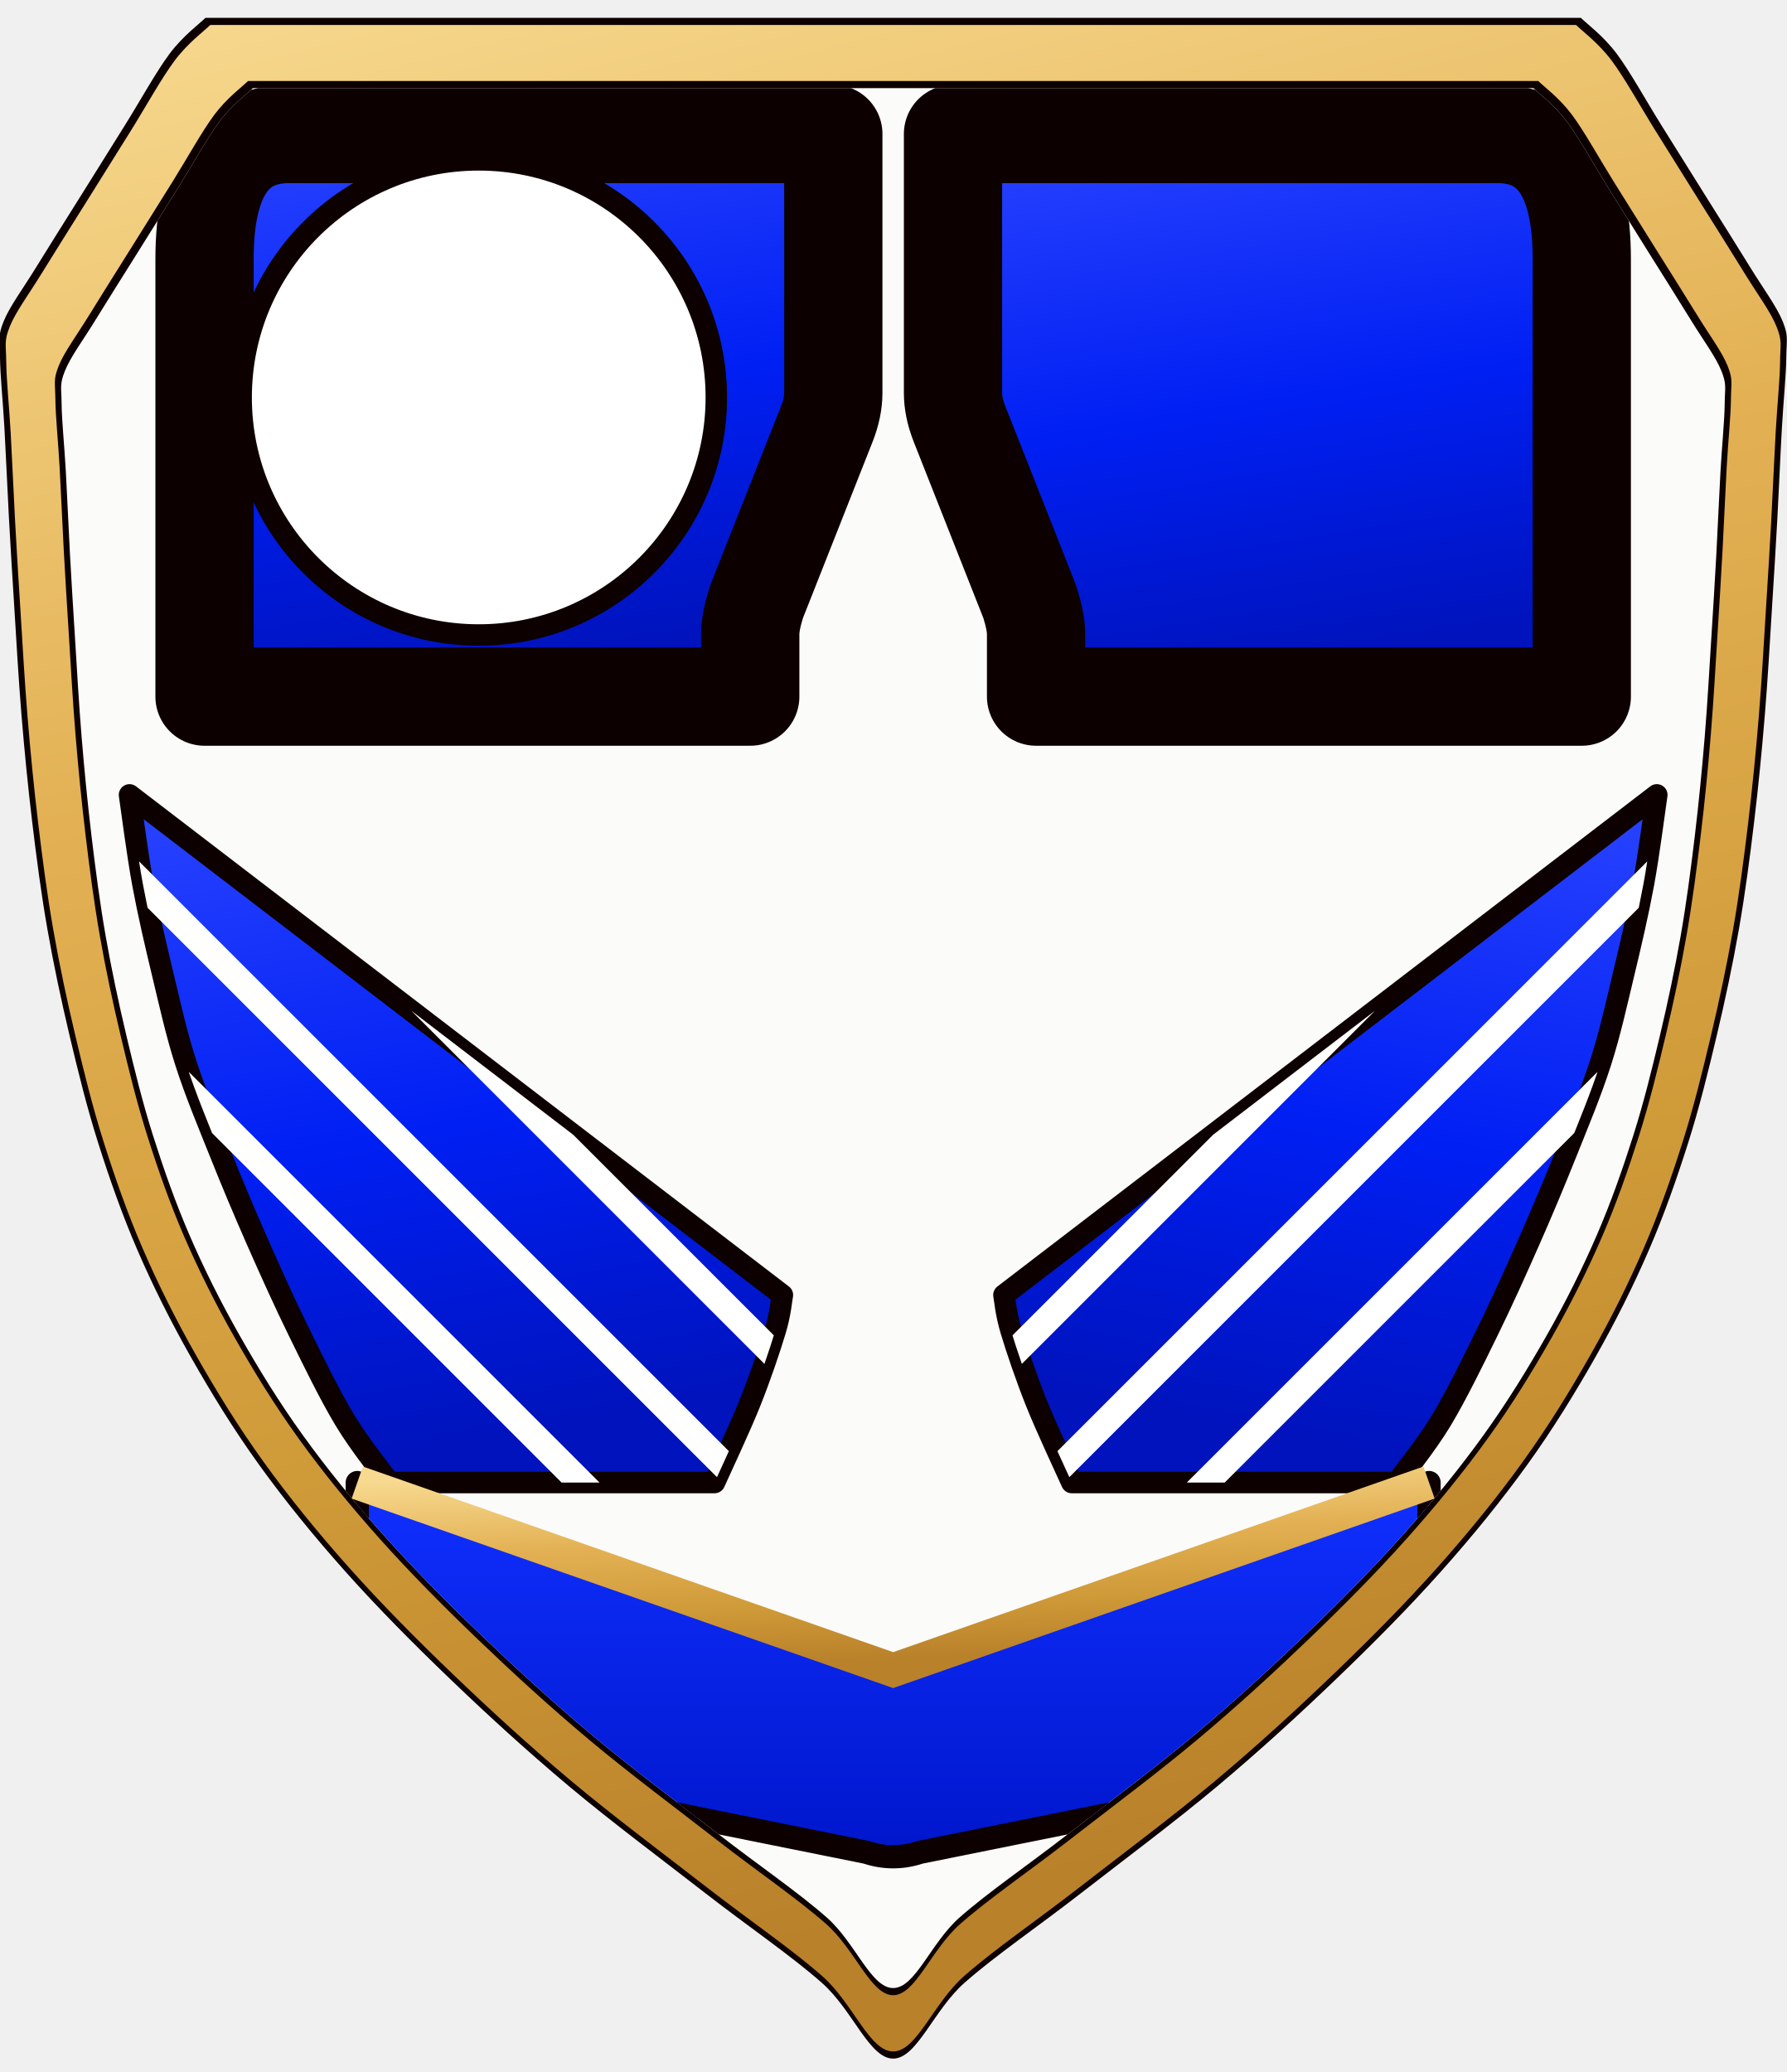
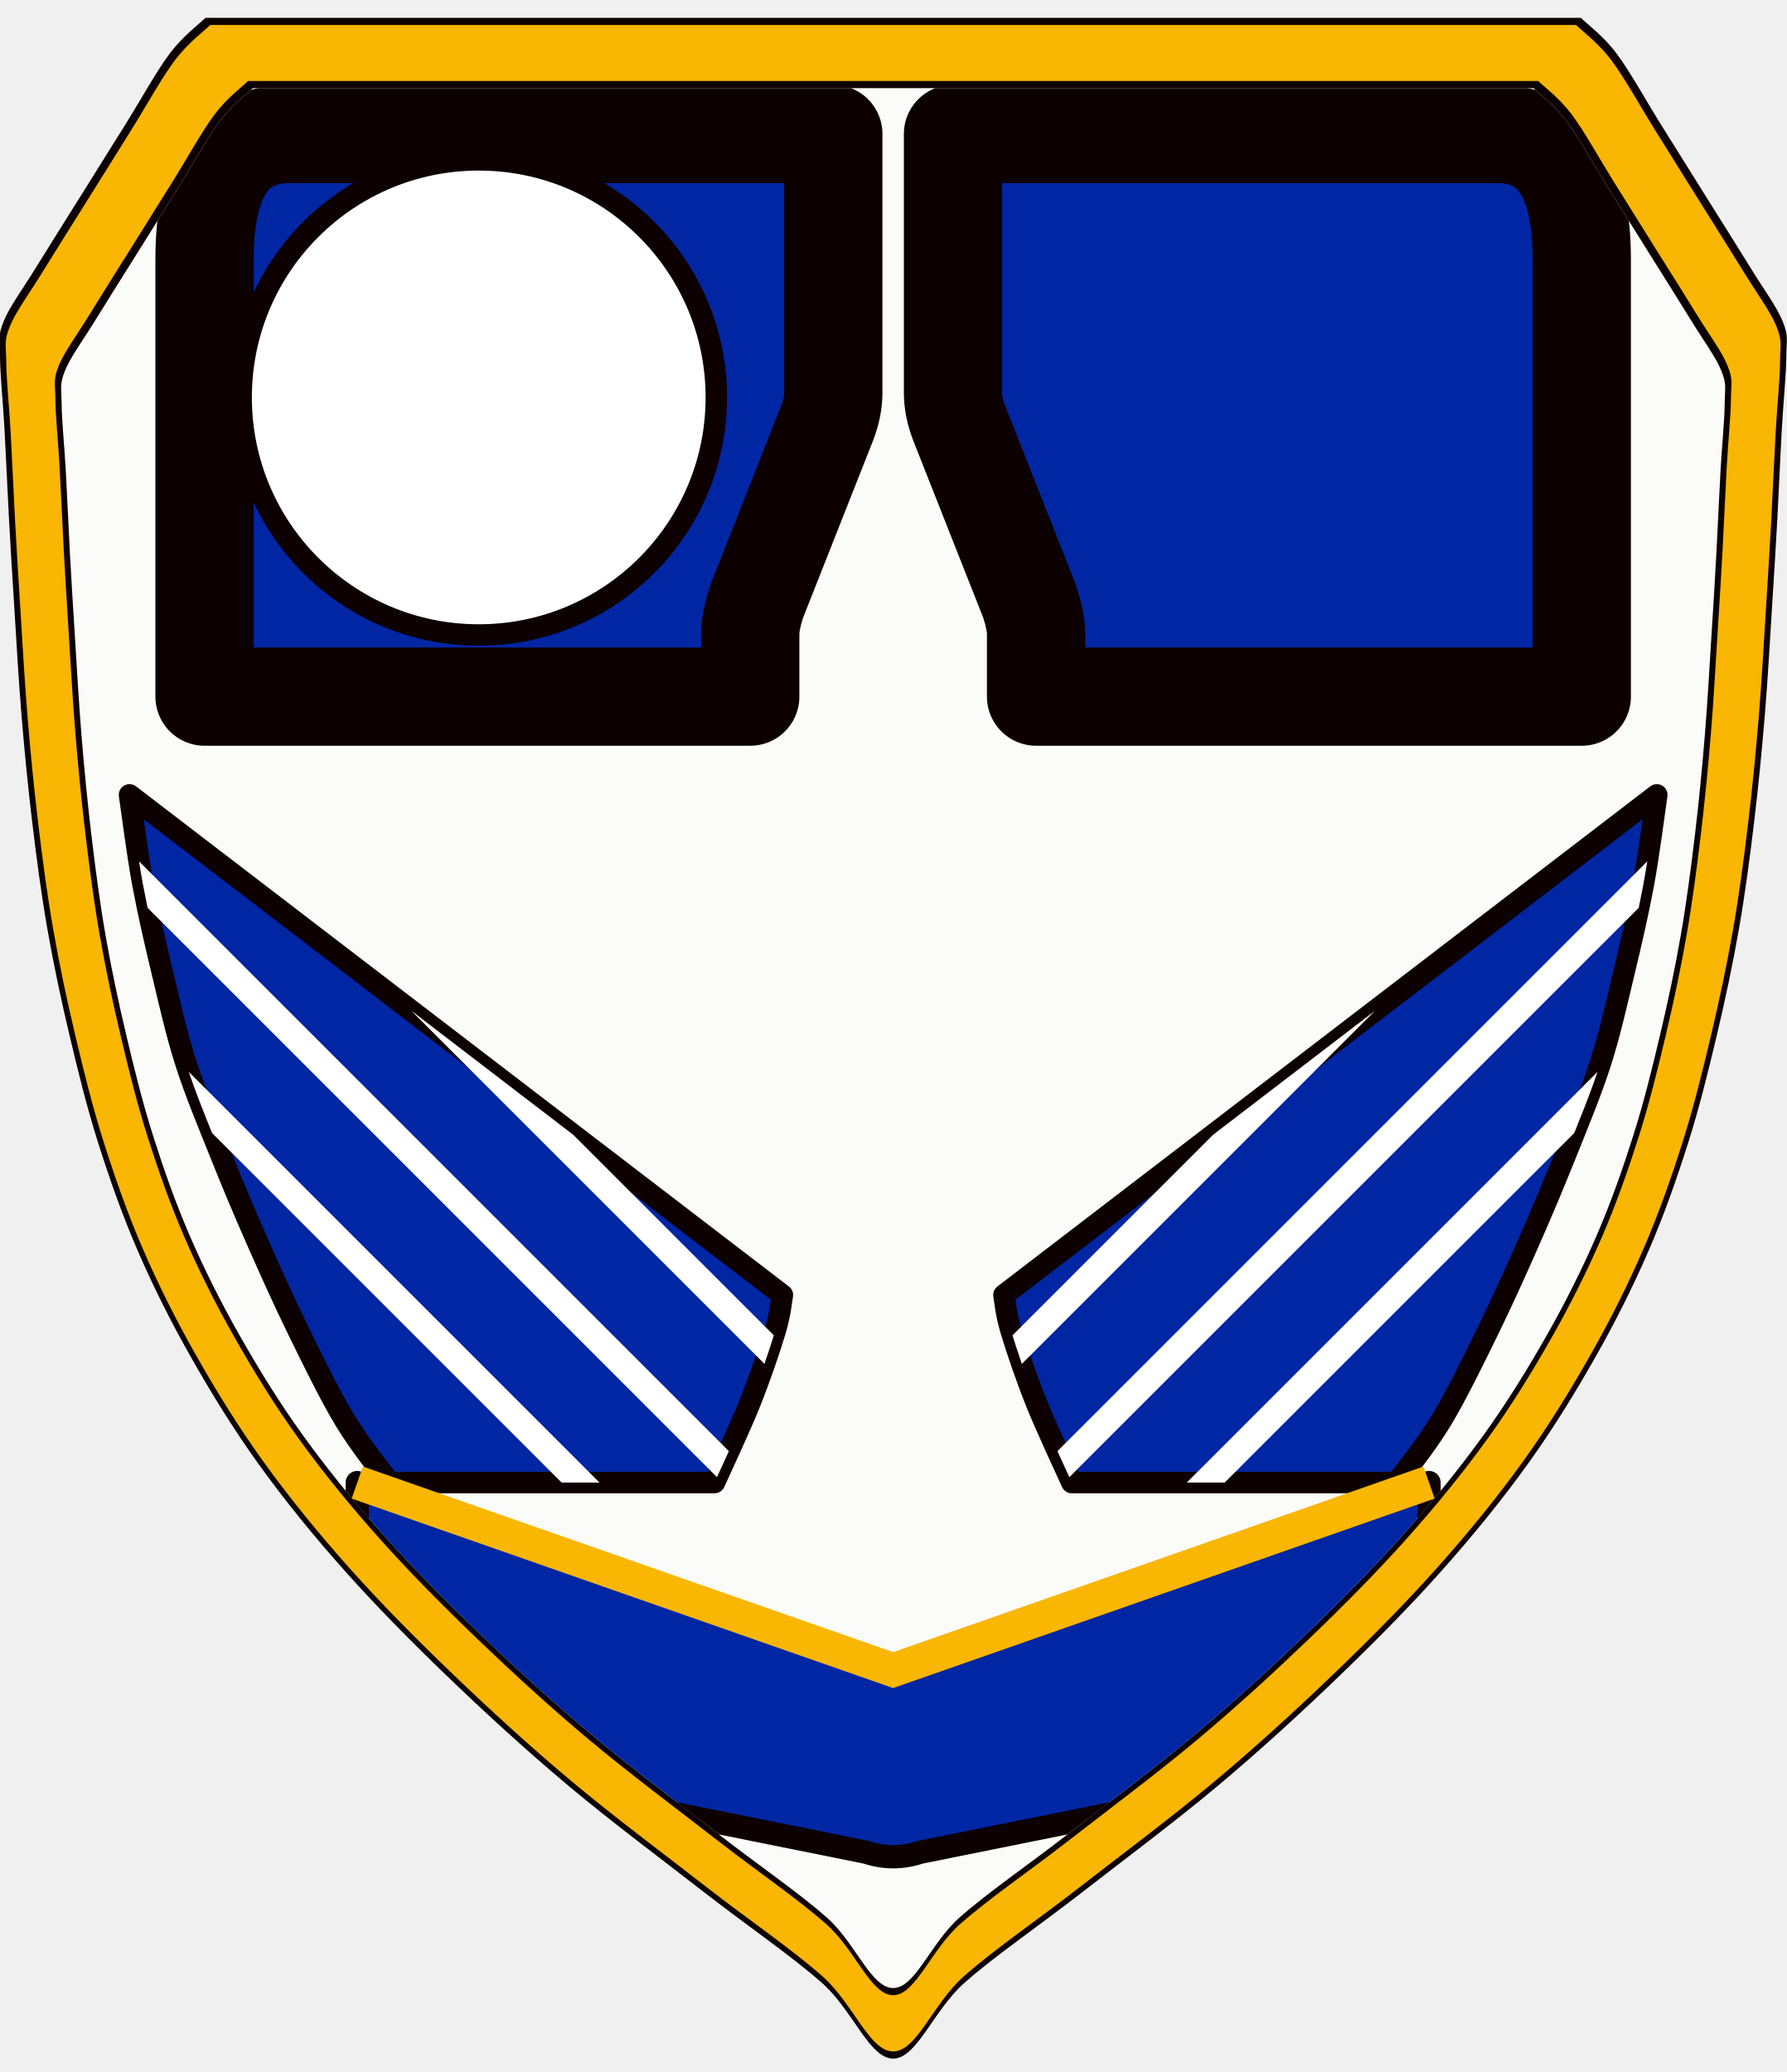
<svg xmlns="http://www.w3.org/2000/svg" viewBox="0 0 200 232">
  <defs>
-     <linearGradient id="fg" x1="0" y1="0" x2=".22" y2="1">
-       <stop offset="0" stop-color="#f7d98f" />
-       <stop offset=".38" stop-color="#e3b154" />
-       <stop offset=".72" stop-color="#cf9a38" />
-       <stop offset="1" stop-color="#b9812a" />
+     <linearGradient id="fg" x1="0" y1="0" x2="0" y2="1">
+       <stop offset="0" stop-color="#f9b602" />
+       <stop offset="1" stop-color="#f9b602" />
    </linearGradient>
-     <linearGradient id="fb" x1="0" y1="0" x2=".18" y2="1">
-       <stop offset="0" stop-color="#2a44ff" />
-       <stop offset=".55" stop-color="#001ff3" />
-       <stop offset="1" stop-color="#0013bd" />
+     <linearGradient id="fb" x1="0" y1="0" x2="0" y2="1">
+       <stop offset="0" stop-color="#0026a4" />
+       <stop offset="1" stop-color="#0026a4" />
    </linearGradient>
    <linearGradient id="fr" x1="0" y1="0" x2="0" y2="1">
-       <stop offset="0" stop-color="#1030ff" />
-       <stop offset="1" stop-color="#0016cc" />
+       <stop offset="0" stop-color="#0026a4" />
+       <stop offset="1" stop-color="#0026a4" />
    </linearGradient>
    <path id="fs" d="M 177.00 2.00 C 177.67 2.67 179.50 4.00 181.00 6.00 C 182.50 8.00 184.33 11.33 186.00 14.00 C 187.67 16.67 189.33 19.33 191.00 22.00 C 192.67 24.67 194.57 27.67 196.00 30.00 C 197.43 32.33 198.93 34.33 199.60 36.00 C 200.27 37.67 200.02 38.00 200.00 40.00 C 199.98 42.00 199.67 45.00 199.50 48.00 C 199.33 51.00 199.18 54.67 199.00 58.00 C 198.82 61.33 198.63 64.33 198.40 68.00 C 198.17 71.67 197.93 76.00 197.60 80.00 C 197.27 84.00 196.88 88.00 196.40 92.00 C 195.92 96.00 195.40 100.00 194.70 104.00 C 194.00 108.00 193.15 112.00 192.20 116.00 C 191.25 120.00 190.27 124.00 189.00 128.00 C 187.73 132.00 186.33 136.00 184.60 140.00 C 182.87 144.00 180.87 148.00 178.60 152.00 C 176.33 156.00 173.88 160.00 171.00 164.00 C 168.12 168.00 164.87 172.00 161.30 176.00 C 157.73 180.00 153.77 184.00 149.60 188.00 C 145.43 192.00 141.07 196.00 136.30 200.00 C 131.53 204.00 125.72 208.33 121.00 212.00 C 116.28 215.67 111.50 218.92 108.00 222.00 C 104.50 225.08 102.67 230.50 100.00 230.50 C 97.33 230.50 95.50 225.08 92.00 222.00 C 88.50 218.92 83.72 215.67 79.00 212.00 C 74.28 208.33 68.47 204.00 63.70 200.00 C 58.93 196.00 54.57 192.00 50.40 188.00 C 46.23 184.00 42.27 180.00 38.70 176.00 C 35.13 172.00 31.88 168.00 29.00 164.00 C 26.12 160.00 23.67 156.00 21.40 152.00 C 19.13 148.00 17.13 144.00 15.40 140.00 C 13.67 136.00 12.27 132.00 11.00 128.00 C 9.73 124.00 8.75 120.00 7.80 116.00 C 6.85 112.00 6.00 108.00 5.30 104.00 C 4.60 100.00 4.08 96.00 3.60 92.00 C 3.12 88.00 2.73 84.00 2.40 80.00 C 2.07 76.00 1.83 71.67 1.60 68.00 C 1.37 64.33 1.18 61.33 1.00 58.00 C 0.82 54.67 0.67 51.00 0.50 48.00 C 0.33 45.00 0.02 42.00 0.00 40.00 C -0.02 38.00 -0.27 37.67 0.40 36.00 C 1.07 34.33 2.57 32.33 4.00 30.00 C 5.43 27.67 7.33 24.67 9.00 22.00 C 10.67 19.33 12.33 16.67 14.00 14.00 C 15.67 11.33 17.50 8.00 19.00 6.00 C 20.50 4.00 22.33 2.67 23.00 2.00 Z" />
    <clipPath id="ff">
      <use href="#fs" transform="translate(100 116) scale(.931) translate(-100 -116)" />
    </clipPath>
    <clipPath id="fa">
      <path d="M 14.5 89 C 14.75 90.67 15.38 95.67 16.00 99.00 C 16.62 102.33 17.40 105.67 18.20 109.00 C 19.00 112.33 19.73 115.67 20.80 119.00 C 21.87 122.33 23.27 125.67 24.60 129.00 C 25.93 132.33 27.33 135.67 28.80 139.00 C 30.27 142.33 31.77 145.67 33.40 149.00 C 35.03 152.33 36.90 156.17 38.60 159.00 C 40.30 161.83 42.77 164.83 43.60 166.00 L 80 166 C 80.67 164.50 82.87 159.83 84.00 157.00 C 85.13 154.17 86.20 151.00 86.80 149.00 C 87.40 147.00 87.47 145.67 87.60 145.00 Z" />
    </clipPath>
  </defs>
  <use href="#fs" fill="#0d0000" />
  <use href="#fs" fill="url(#fg)" transform="translate(100 116) scale(.993) translate(-100 -116)" />
  <use href="#fs" fill="#0d0000" transform="translate(100 116) scale(.938) translate(-100 -116)" />
  <use href="#fs" fill="#fbfbf9" transform="translate(100 116) scale(.931) translate(-100 -116)" />
  <g clip-path="url(#ff)">
    <g stroke="url(#fg)" stroke-width="3.4" stroke-linecap="butt">
      <path d="M 15 80.6 L 90 80.6" />
      <path d="M 185 80.6 L 110 80.6" />
    </g>
    <g stroke="#0d0000" stroke-width="11" stroke-linejoin="round" fill="url(#fb)">
      <path d="M 32.4 15 Q 22.9 15 22.9 29 L 22.9 78 L 84 78 L 84 71 Q 84 69.6 84.7 67.4 L 92.6 47.4 Q 93.3 45.6 93.3 44 L 93.3 15 Z" />
      <path d="M 167.6 15 Q 177.1 15 177.1 29 L 177.1 78 L 116 78 L 116 71 Q 116 69.6 115.3 67.4 L 107.4 47.4 Q 106.7 45.6 106.7 44 L 106.7 15 Z" />
    </g>
    <circle cx="53.6" cy="44.5" r="26.6" fill="#fff" stroke="#0d0000" stroke-width="2.4" />
    <path id="fav-arm" d="M 14.5 89 C 14.75 90.67 15.38 95.67 16.00 99.00 C 16.62 102.33 17.40 105.67 18.20 109.00 C 19.00 112.33 19.73 115.67 20.80 119.00 C 21.87 122.33 23.27 125.67 24.60 129.00 C 25.93 132.33 27.33 135.67 28.80 139.00 C 30.27 142.33 31.77 145.67 33.40 149.00 C 35.03 152.33 36.90 156.17 38.60 159.00 C 40.30 161.83 42.77 164.83 43.60 166.00 L 80 166 C 80.67 164.50 82.87 159.83 84.00 157.00 C 85.13 154.17 86.20 151.00 86.80 149.00 C 87.40 147.00 87.47 145.67 87.60 145.00 Z" fill="url(#fb)" stroke="#0d0000" stroke-width="2.4" stroke-linejoin="round" />
    <use href="#fav-arm" transform="translate(200 0) scale(-1 1)" />
    <g clip-path="url(#fa)" stroke="#ffffff" stroke-width="3" stroke-linecap="round">
      <path d="M -15 86 L 79 180" />
      <path d="M 3 86 L 97 180" />
      <path d="M 21 86 L 115 180" />
      <path d="M 39 86 L 133 180" />
    </g>
    <g clip-path="url(#fa)" transform="translate(200 0) scale(-1 1)" stroke="#ffffff" stroke-width="3" stroke-linecap="round">
      <path d="M -15 86 L 79 180" />
      <path d="M 3 86 L 97 180" />
      <path d="M 21 86 L 115 180" />
      <path d="M 39 86 L 133 180" />
    </g>
    <path d="M 40 166 L 100 187 L 160 166 L 160 192 Q 160 195.5 156.6 196.6 L 103 207.4 Q 100 208.4 97 207.4 L 43.4 196.6 Q 40 195.5 40 192 Z" fill="url(#fr)" stroke="#0d0000" stroke-width="2.6" stroke-linejoin="round" />
    <path d="M 40 166 L 100 187 L 160 166" fill="none" stroke="url(#fg)" stroke-width="3.8" stroke-linejoin="miter" />
  </g>
</svg>
